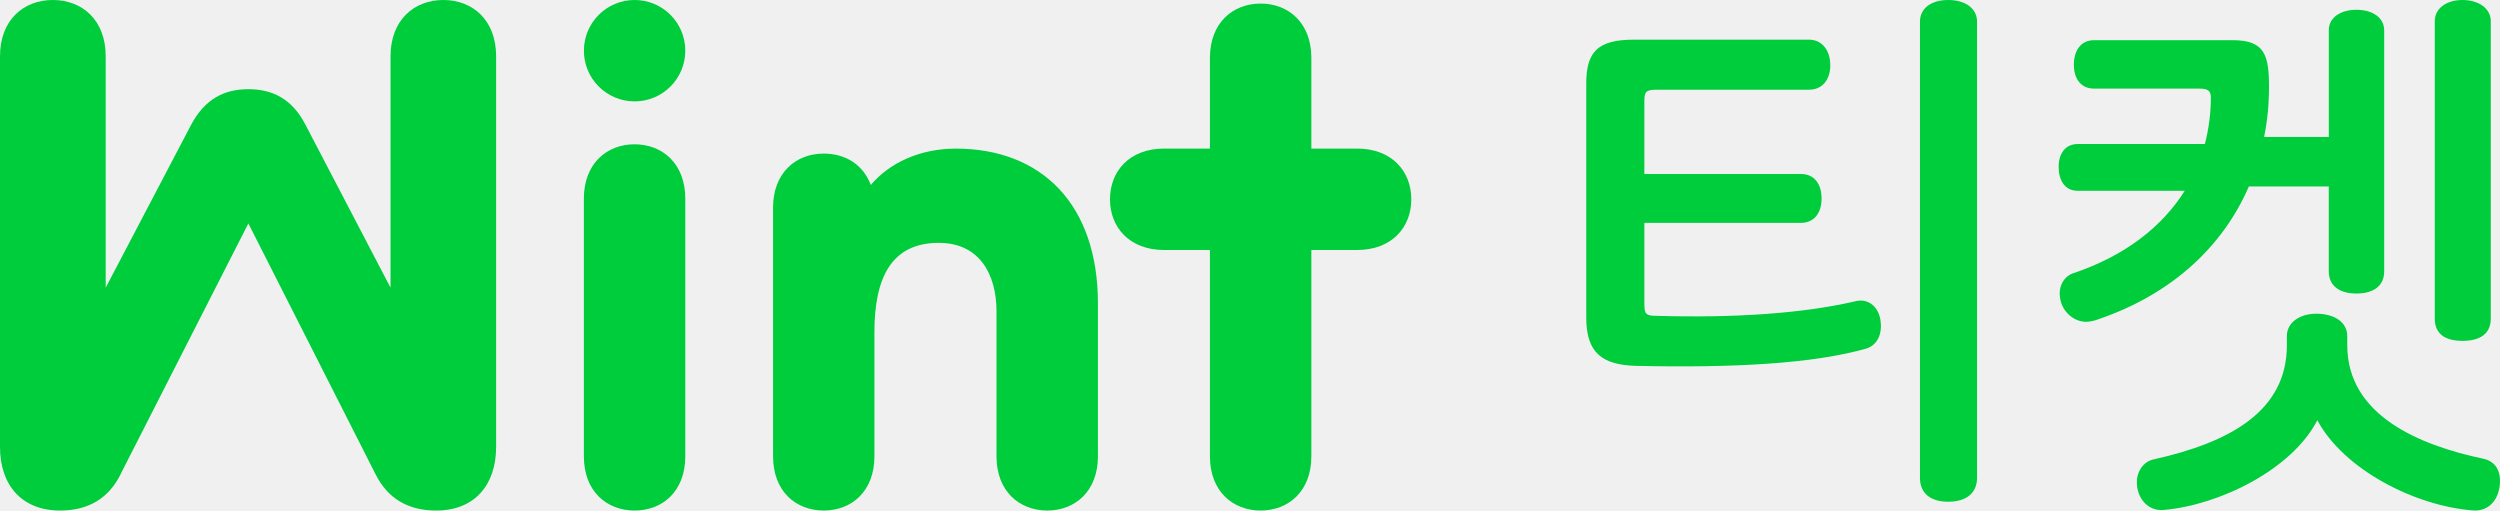
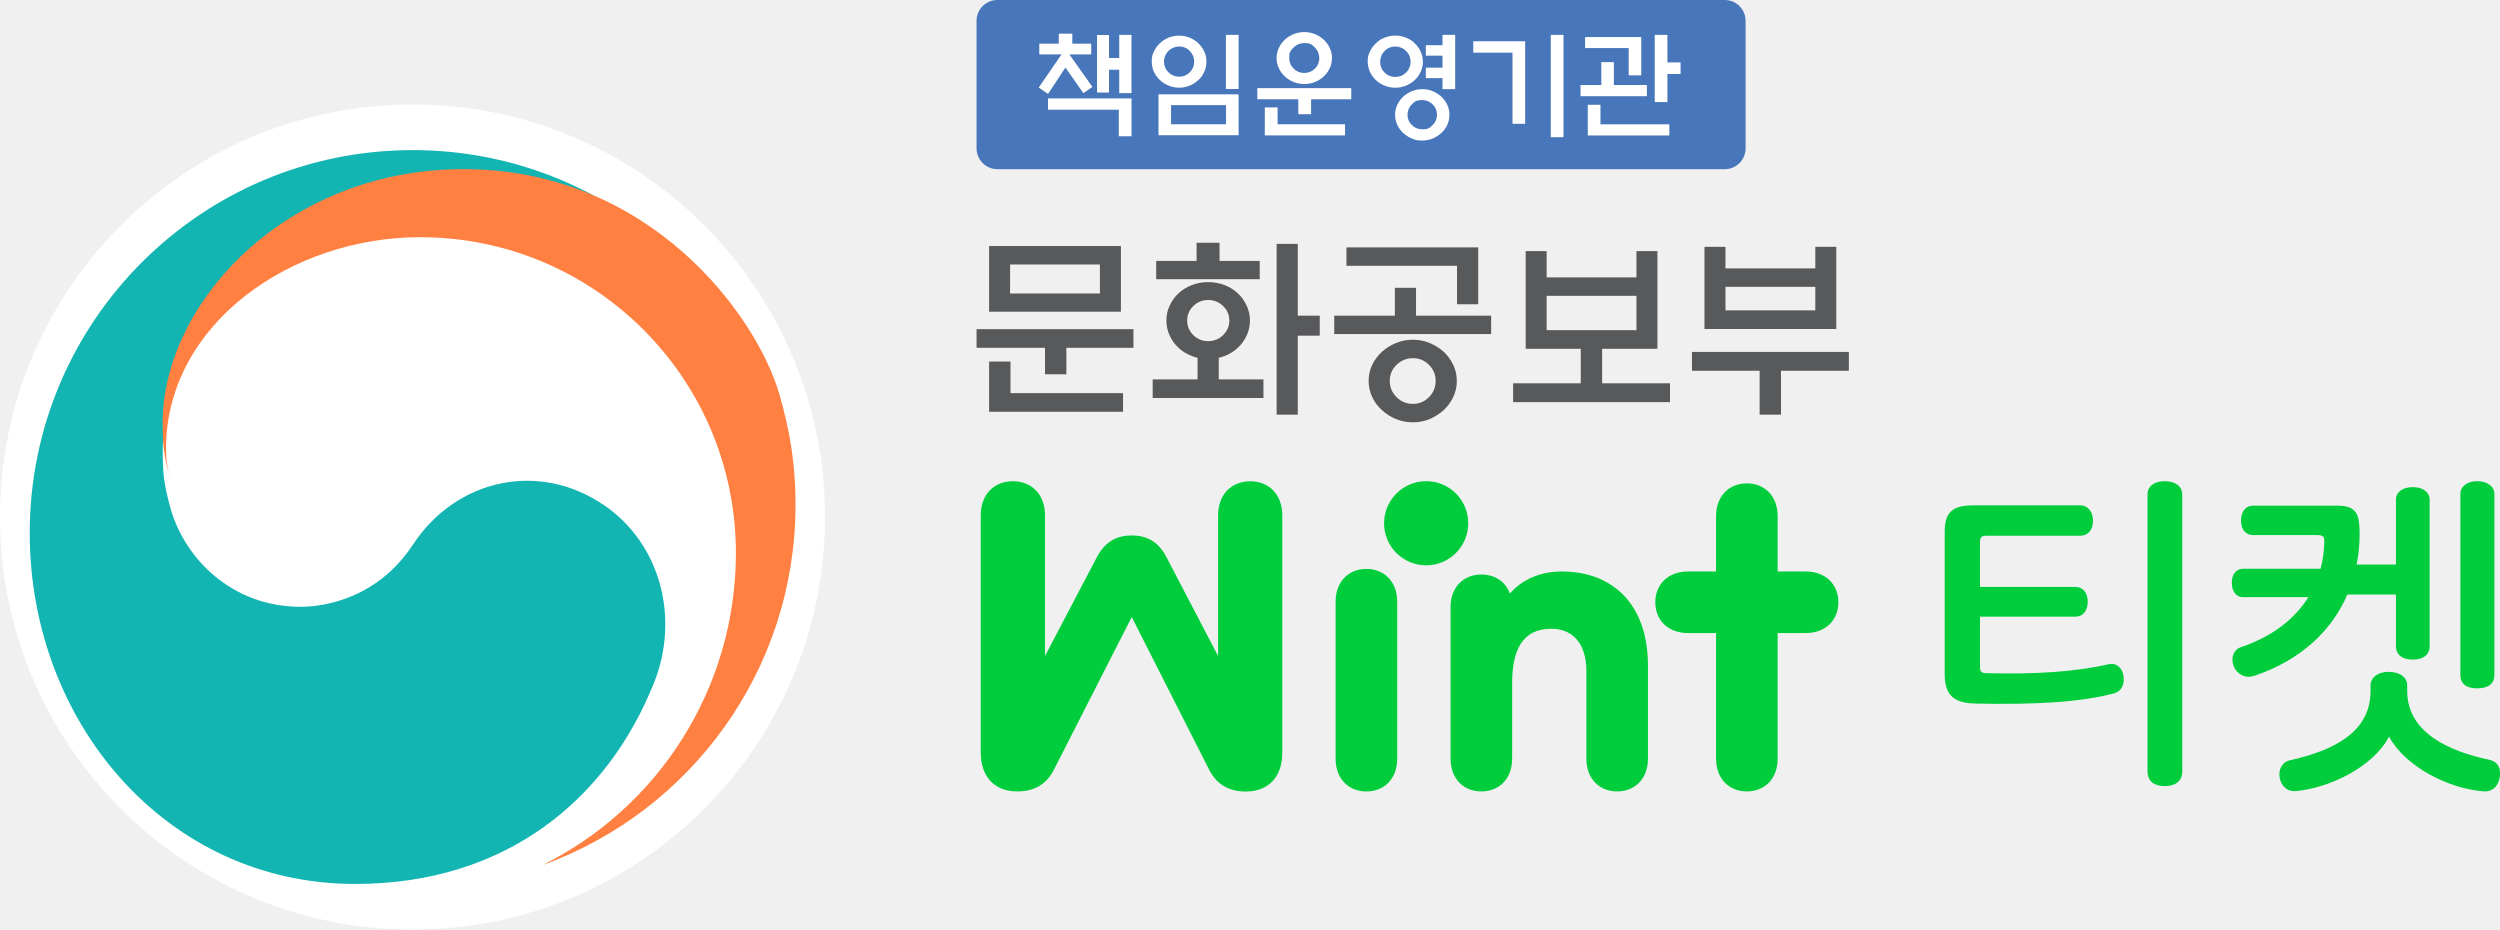
- <svg xmlns="http://www.w3.org/2000/svg" id="_레이어_2" data-name="레이어 2" viewBox="0 0 671.9 137.22">
+ <svg xmlns="http://www.w3.org/2000/svg" id="_레이어_2" data-name="레이어 2" viewBox="0 0 630.69 234.51">
  <defs>
    <style>
      .cls-1 {
+         fill: #ff8041;
+       }
+ 
+       .cls-2 {
+         fill: #fff;
+       }
+ 
+       .cls-3 {
+         fill: #4876ba;
+       }
+ 
+       .cls-4 {
        fill: #00cd3c;
+       }
+ 
+       .cls-5 {
+         fill: #58595b;
+       }
+ 
+       .cls-6 {
+         fill: #12b5b1;
      }
    </style>
  </defs>
  <g id="_레이어_1-2" data-name="레이어 1">
-     <path class="cls-1" d="M364.71,39.93h-12.27V15.55c0-9.4-6.13-14.59-13.63-14.59s-13.63,5.19-13.63,14.59v24.38h-12.3c-9.4,0-14.56,6.16-14.56,13.63s5.16,13.63,14.56,13.63h12.3v55.46c0,9.4,6.16,14.56,13.63,14.56s13.63-5.16,13.63-14.56v-55.46h12.27c9.4,0,14.59-6.13,14.59-13.63s-5.19-13.63-14.59-13.63Z" />
-     <path class="cls-1" d="M184.18,13.62c0,7.53-6.09,13.63-13.62,13.63-7.53,0-13.63-6.09-13.63-13.62h0C156.93,6.11,163.02,0,170.55,0c7.53,0,13.63,6.09,13.63,13.62" />
-     <path class="cls-1" d="M32.43,127.44c-3.24,6.5-8.64,9.77-16.29,9.77-10.39,0-16.14-6.93-16.14-17.1V15.15C0,5.36,6.32,0,14.2,0s14.21,5.36,14.21,15.14v62.17l22.84-43.55c3.81-7.32,9.2-9.79,15.51-9.79s11.72,2.48,15.36,9.6l22.84,43.75V15.14c0-9.79,6.35-15.14,14.2-15.14s14.18,5.36,14.18,15.14v104.97c0,10.17-5.74,17.1-16.1,17.1-7.66,0-13.06-3.27-16.32-9.78l-34.17-67.38-34.34,67.38Z" />
-     <path class="cls-1" d="M184.18,122.65c0,9.4-6.12,14.56-13.63,14.56s-13.63-5.16-13.63-14.56V53.37c0-9.4,6.16-14.59,13.63-14.59s13.63,5.19,13.63,14.59v69.28Z" />
-     <path class="cls-1" d="M207.76,55.84c0-9.4,6.13-14.56,13.6-14.56,5.78,0,10.58,2.86,12.68,8.44,5-5.97,13.25-9.78,22.84-9.78,23.02,0,38.2,14.94,38.2,41.63v41.08c0,9.4-6.16,14.56-13.63,14.56s-13.63-5.16-13.63-14.56v-38.97c0-9.98-4.59-18.41-15.53-18.41-12.85,0-17.28,9.6-17.28,24v33.38c0,9.4-6.13,14.56-13.63,14.56s-13.61-5.16-13.61-14.56V55.84Z" />
+     <path class="cls-2" d="M208.13,130.45c0,57.47-46.59,104.06-104.06,104.06S0,187.92,0,130.45,46.59,26.37,104.07,26.37s104.06,46.59,104.06,104.08" />
+     <path class="cls-6" d="M152.22,127.35c-16.29-11.07-37.14-6.56-48.08,10.09-5.57,8.47-12.88,12.42-18.94,14.22-3.03.92-6.18,1.39-9.35,1.42-17.41,0-29.34-12.26-32.86-24.94h-.01l-.1-.36c-.03-.14-.08-.28-.1-.43-1.39-5.29-1.73-7.82-1.73-13.44,0-30.32,31.1-64.08,75.91-64.08s72.14,34.93,78.91,54.34l-.34-1.03c-13.02-37.97-49.04-65.27-91.42-65.27-53.35,0-96.61,43.25-96.61,96.61,0,47.7,34.39,88.52,82.11,88.52,38.06,0,63.63-21.34,75.38-50.74,6.44-16.09,1.87-34.99-12.74-44.92" />
+     <path class="cls-1" d="M196.44,98.9c-5.64-18.94-32.09-56.23-79.5-56.23-44.8,0-75.91,33.76-75.91,64.08,0,5.62.34,8.15,1.73,13.44-.58-2.25-.89-4.57-.89-6.89,0-31.58,31.63-53.46,64.12-53.46,44.01,0,79.66,35.67,79.66,79.66,0,34.48-19.84,64.33-48.67,78.67v.03c37.16-13.47,63.71-49.06,63.71-90.88,0-9.89-1.32-18.62-4.24-28.42" />
    <g>
-       <path class="cls-1" d="M426.31,22.64c0-8.62,2.92-11.98,12.86-11.98h47.04c3.51,0,5.7,2.92,5.7,6.87s-2.19,6.58-5.7,6.58h-40.91c-3.07,0-3.36.58-3.36,3.36v19.29h42.08c3.65,0,5.55,2.78,5.55,6.57s-1.9,6.57-5.55,6.57h-42.08v21.48c0,3.07.29,3.51,3.51,3.51,20.45.58,38.86-.58,53.33-3.95,2.92-.73,5.84,1.02,6.57,4.82.73,4.24-1.02,7.01-3.65,7.89-14.32,4.09-35.65,5.26-62.09,4.68-9.06-.29-13.29-3.51-13.29-13V22.64ZM516.01,5.84c0-3.65,3.07-5.84,7.6-5.84s7.74,2.19,7.74,5.84v122.58c0,4.24-3.07,6.43-7.74,6.43s-7.6-2.19-7.6-6.43V5.84Z" />
-       <path class="cls-1" d="M625.88,8.18c0-3.51,3.21-5.55,7.45-5.55s7.45,2.05,7.45,5.55v64.72c0,4.09-3.07,5.99-7.45,5.99s-7.45-1.9-7.45-5.99v-22.79h-21.48c-7.01,16.22-20.75,28.93-40.32,35.65-1.17.44-2.34.73-3.51.73-3.07,0-7.01-2.78-7.01-7.74,0-2.19,1.32-4.53,3.51-5.26,14.32-4.82,24.11-12.71,30.1-22.21h-28.78c-3.51,0-5.11-2.92-5.11-6.43s1.75-6.14,5.11-6.14h34.19c1.02-3.94,1.61-8.18,1.61-12.42,0-1.9-.73-2.48-3.21-2.48h-28.2c-3.51,0-5.41-2.63-5.41-6.43s1.9-6.58,5.41-6.58h37.25c8.62,0,9.79,3.95,9.79,12.57,0,4.68-.44,9.2-1.32,13.44h17.39V8.18ZM630.85,90.29v2.48c0,18.85,19.28,26.88,36.67,30.54,3.07.73,4.38,3.07,4.38,5.84,0,4.82-2.78,8.33-7.16,8.04-15.78-1.17-34.92-11.1-41.93-24.25-6.87,13.3-26.3,22.79-41.2,24.11-4.24.44-7.31-3.07-7.31-7.45,0-2.92,1.75-5.55,4.53-6.14,20.31-4.53,35.79-12.86,35.79-30.68v-2.48c0-3.65,3.51-5.99,7.89-5.99,4.97,0,8.33,2.34,8.33,5.99ZM654.37,5.7c0-3.51,3.21-5.7,7.45-5.7s7.6,2.19,7.6,5.7v79.92c0,4.24-3.07,5.99-7.6,5.99s-7.45-1.75-7.45-5.99V5.7Z" />
+       <g>
+         <path class="cls-3" d="M435.12,42.68h-183.51c-2.9,0-5.24-2.35-5.25-5.25V5.25c0-2.9,2.35-5.24,5.25-5.25h183.51c2.9,0,5.24,2.35,5.25,5.25v32.18c0,2.9-2.35,5.24-5.25,5.25" />
+         <path class="cls-2" d="M262.19,13.72v-2.7h4.92v-2.52h3.41v2.52h4.77v2.7h-5.51l5.81,8.21-2.28,1.57-4.53-6.46-4.39,6.67-2.34-1.63,5.75-8.36h-5.6ZM264.38,24.83h21.07v9.54h-3.2v-6.69h-17.87v-2.85ZM282.36,8.8h3.08v14.7h-3.08v-5.9h-2.58v5.75h-3.02v-14.52h3.02v5.8h2.58v-5.84ZM304.35,15.56c0,.91-.18,1.76-.55,2.55-.55,1.19-.86,1.48-1.49,2.08-.61.59-1.34,1.06-2.18,1.41-.85.35-1.76.52-2.68.52-2.71,0-5.19-1.55-6.35-4-.36-.79-.54-1.64-.54-2.55,0-1.36.18-1.76.54-2.56.37-.8.87-1.5,1.5-2.09.61-.59,1.34-1.06,2.18-1.41.84-.35,1.73-.52,2.68-.52.95,0,1.84.17,2.68.52,1.62.66,2.94,1.91,3.67,3.5.37.8.55,1.65.55,2.56M292.26,23.8h20.21v10.31h-20.21v-10.31ZM301.27,15.56c0-1.05-.37-1.94-1.11-2.7-.7-.73-1.67-1.14-2.68-1.13-1.01,0-1.99.4-2.7,1.13-.73.7-1.14,1.68-1.13,2.7,0,1.05.38,1.94,1.13,2.68.75.74,1.65,1.11,2.7,1.11s1.94-.37,2.68-1.11c.72-.7,1.12-1.68,1.11-2.68M309.3,26.52h-13.87v4.83h13.87v-4.83ZM309.27,8.8h3.2v13.66h-3.2v-13.66ZM340.89,22.23v2.82h-10.13v3.76h-3.23v-3.76h-10.34v-2.82h23.71ZM322.31,27.11v4.24h17.01v2.81h-20.24v-7.06h3.23ZM336.03,14.64c0,.89-.19,1.74-.56,2.54-.74,1.61-2.08,2.86-3.73,3.5-.86.35-1.77.53-2.7.52-.95,0-1.85-.17-2.7-.52-.82-.33-1.58-.8-2.22-1.41-.64-.59-1.15-1.3-1.51-2.09-.37-.79-.57-1.66-.56-2.54,0-.89.19-1.73.56-2.53.37-.8.88-1.5,1.51-2.09,1.33-1.24,3.09-1.93,4.92-1.93.95,0,1.85.17,2.7.52.85.35,1.59.82,2.22,1.41.63.59,1.13,1.29,1.51,2.09.38.8.56,1.64.56,2.53M332.82,14.64c0-1.04-.37-1.93-1.11-2.67-1.11-1.1-1.63-1.1-2.68-1.1s-1.94.37-2.68,1.1c-1.11,1.1-1.11,1.62-1.11,2.67,0,1.05.37,1.94,1.11,2.67.74.73,1.63,1.1,2.68,1.1,1.01.01,1.98-.38,2.68-1.1.73-.7,1.13-1.66,1.11-2.67M358.96,15.56c0,.91-.19,1.77-.56,2.56-.37.8-.87,1.5-1.51,2.09-2.03,1.9-4.99,2.45-7.57,1.41-.82-.33-1.57-.81-2.21-1.41-.64-.59-1.15-1.3-1.51-2.09-.37-.8-.56-1.65-.56-2.56,0-1.36.19-1.76.56-2.56.38-.8.88-1.5,1.51-2.09.95-.89,1.37-1.06,2.21-1.41.84-.35,1.74-.52,2.68-.52s1.84.17,2.68.52c1.26.52,1.58.81,2.21,1.41s1.14,1.29,1.51,2.09c.38.8.56,1.65.56,2.56M355.85,15.59c.02-1.03-.39-2.01-1.13-2.72-.71-.74-1.7-1.14-2.72-1.13-1.02-.02-2.01.39-2.71,1.13-.74.75-1.11,1.66-1.11,2.72,0,1.07.37,1.97,1.11,2.71.74.74,1.65,1.11,2.71,1.11s1.98-.37,2.72-1.11c.74-.71,1.15-1.69,1.13-2.71M365.66,28.98c0,.89-.18,1.72-.54,2.51-.37.78-.86,1.46-1.47,2.03-.64.59-1.38,1.07-2.18,1.41-.82.35-1.7.52-2.65.52-1.42,0-1.84-.17-2.67-.52-.81-.34-1.55-.81-2.19-1.41-.61-.58-1.11-1.27-1.47-2.03-.73-1.6-.73-3.43,0-5.03.37-.79.86-1.47,1.47-2.04,1.32-1.23,3.05-1.92,4.86-1.93.95,0,1.83.17,2.65.52.82.35,1.55.82,2.18,1.41.61.57,1.1,1.25,1.47,2.04.36.79.54,1.63.54,2.52M362.52,28.95c.01-.98-.38-1.93-1.09-2.61-.73-.73-1.61-1.09-2.64-1.09-1.54,0-1.91.37-2.62,1.09-.71.68-1.1,1.63-1.09,2.61,0,1.01.36,1.87,1.09,2.59.72.72,1.59,1.08,2.62,1.08,1.55,0,1.91-.36,2.64-1.08s1.09-1.59,1.09-2.59M363.91,8.8h3.2v13.69h-3.2v-2.78h-4.21v-2.64h4.21v-3.02h-4.21v-2.64h4.21v-2.61ZM384.77,31.23h-3.2V13.28h-9.9v-2.87h13.09v20.83ZM391.23,8.8h3.2v25.81h-3.2V8.8ZM415.47,21.45v2.82h-16.74v-2.82h5.24v-5.78h3.17v5.78h8.33,0ZM410.88,19v-6.87h-11v-2.78h14.17v9.66h-3.17ZM400.56,34.17v-7.73h3.2v4.92h17.37v2.81h-20.57ZM420.65,25.75h-3.2V8.8h3.2v6.94h3.32v2.93h-3.32v7.08Z" />
+       </g>
+       <g>
+         <g id="uuid-71c0f6f9-45f3-4eb8-b31c-c57a27e33adf" data-name=" 레이어 1-2">
+           <path class="cls-4" d="M455.46,144.17h-7v-13.91c0-5.36-3.5-8.32-7.77-8.32s-7.77,2.96-7.77,8.32v13.91h-7.02c-5.36,0-8.31,3.51-8.31,7.77s2.94,7.77,8.31,7.77h7.02v31.64c0,5.36,3.51,8.31,7.77,8.31s7.77-2.94,7.77-8.31v-31.64h7c5.36,0,8.32-3.5,8.32-7.77s-2.96-7.77-8.32-7.77Z" />
+           <path class="cls-4" d="M370.4,132c0,5.87-4.74,10.62-10.61,10.62s-10.62-4.74-10.62-10.61h0c0-5.86,4.74-10.62,10.61-10.62s10.62,4.74,10.62,10.61" />
+           <path class="cls-4" d="M265.92,194.09c-1.85,3.71-4.93,5.57-9.29,5.57-5.93,0-9.21-3.95-9.21-9.75v-59.87c0-5.58,3.61-8.64,8.1-8.64s8.11,3.06,8.11,8.64v35.46l13.03-24.84c2.17-4.18,5.25-5.58,8.85-5.58s6.69,1.41,8.76,5.48l13.03,24.96v-35.47c0-5.58,3.62-8.64,8.1-8.64s8.09,3.06,8.09,8.64v59.88c0,5.8-3.27,9.75-9.18,9.75-4.37,0-7.45-1.87-9.31-5.58l-19.49-38.44-19.59,38.44h.01Z" />
+           <path class="cls-4" d="M352.48,191.36c0,5.36-3.49,8.31-7.77,8.31s-7.77-2.94-7.77-8.31v-39.52c0-5.36,3.51-8.32,7.77-8.32s7.77,2.96,7.77,8.32v39.52Z" />
+           <path class="cls-4" d="M365.93,153.25c0-5.36,3.5-8.31,7.76-8.31,3.3,0,6.04,1.63,7.23,4.81,2.85-3.41,7.56-5.58,13.03-5.58,13.13,0,21.79,8.52,21.79,23.75v23.43c0,5.36-3.51,8.31-7.77,8.31s-7.77-2.94-7.77-8.31v-22.23c0-5.69-2.62-10.5-8.86-10.5-7.33,0-9.86,5.48-9.86,13.69v19.04c0,5.36-3.5,8.31-7.77,8.31s-7.76-2.94-7.76-8.31v-38.11h0Z" />
+           <g>
+             <path class="cls-4" d="M490.6,134.31c0-4.92,1.67-6.83,7.34-6.83h26.83c2,0,3.25,1.67,3.25,3.92s-1.25,3.75-3.25,3.75h-23.34c-1.75,0-1.92.33-1.92,1.92v11h24c2.08,0,3.17,1.59,3.17,3.75s-1.08,3.75-3.17,3.75h-24v12.25c0,1.75.17,2,2,2,11.67.33,22.17-.33,30.42-2.25,1.67-.42,3.33.58,3.75,2.75.42,2.42-.58,4-2.08,4.5-8.17,2.33-20.34,3-35.42,2.67-5.17-.17-7.58-2-7.58-7.42v-35.76h0ZM541.77,124.72c0-2.08,1.75-3.33,4.34-3.33s4.42,1.25,4.42,3.33v69.92c0,2.42-1.75,3.67-4.42,3.67s-4.34-1.25-4.34-3.67v-69.92Z" />
+             <path class="cls-4" d="M604.44,126.06c0-2,1.83-3.17,4.25-3.17s4.25,1.17,4.25,3.17v36.92c0,2.33-1.75,3.42-4.25,3.42s-4.25-1.08-4.25-3.42v-13h-12.25c-4,9.25-11.84,16.5-23,20.34-.67.25-1.33.42-2,.42-1.75,0-4-1.59-4-4.42,0-1.25.75-2.58,2-3,8.17-2.75,13.75-7.25,17.17-12.67h-16.42c-2,0-2.91-1.67-2.91-3.67s1-3.5,2.91-3.5h19.5c.58-2.25.92-4.67.92-7.08,0-1.08-.42-1.41-1.83-1.41h-16.09c-2,0-3.09-1.5-3.09-3.67s1.08-3.75,3.09-3.75h21.25c4.92,0,5.58,2.25,5.58,7.17,0,2.67-.25,5.25-.75,7.67h9.92v-16.33h0ZM607.28,172.9v1.41c0,10.75,11,15.33,20.92,17.42,1.75.42,2.5,1.75,2.5,3.33,0,2.75-1.59,4.75-4.08,4.59-9-.67-19.92-6.33-23.92-13.83-3.92,7.59-15,13-23.5,13.75-2.42.25-4.17-1.75-4.17-4.25,0-1.67,1-3.17,2.58-3.5,11.59-2.58,20.42-7.34,20.42-17.5v-1.41c0-2.08,2-3.42,4.5-3.42,2.84,0,4.75,1.33,4.75,3.42h0ZM620.69,124.64c0-2,1.83-3.25,4.25-3.25s4.34,1.25,4.34,3.25v45.59c0,2.42-1.75,3.42-4.34,3.42s-4.25-1-4.25-3.42v-45.59Z" />
+           </g>
+         </g>
+         <g>
+           <path class="cls-5" d="M285.94,83.04v4.7h-16.92v6.68h-5.39v-6.68h-17.27v-4.7h39.58ZM249.53,78.64v-16.57h33.25v16.57h-33.25ZM254.92,91.21v7.97h28.4v4.7h-33.79v-12.67h5.39ZM277.48,66.72h-22.66v7.32h22.66v-7.32Z" />
+           <path class="cls-5" d="M315.33,80.87c0,1.32-.27,2.57-.82,3.76-.54,1.19-1.29,2.23-2.25,3.12-1.32,1.22-2.92,2.06-4.8,2.52v5.44h11.28v4.7h-27.95v-4.7h11.33v-5.44c-1.95-.5-3.55-1.34-4.8-2.52-.96-.89-1.71-1.93-2.25-3.12-.54-1.19-.82-2.44-.82-3.76s.27-2.57.82-3.76c.54-1.19,1.29-2.23,2.25-3.12.96-.89,2.08-1.58,3.36-2.08,1.29-.5,2.65-.74,4.11-.74s2.82.25,4.11.74c1.29.49,2.41,1.19,3.36,2.08s1.71,1.93,2.25,3.12c.54,1.19.82,2.44.82,3.76ZM301.87,65.83v-4.6h5.79v4.6h10.14v4.6h-26.12v-4.6h10.19ZM310.13,80.87c0-1.42-.52-2.64-1.56-3.66-1.04-1.02-2.3-1.53-3.78-1.53s-2.74.51-3.76,1.53c-1.02,1.02-1.53,2.24-1.53,3.66s.51,2.64,1.53,3.66c1.02,1.02,2.28,1.53,3.76,1.53s2.75-.51,3.78-1.53c1.04-1.02,1.56-2.24,1.56-3.66ZM327.4,104.61h-5.34v-43.09h5.34v18.11h5.54v5.05h-5.54v19.94Z" />
+           <path class="cls-5" d="M376.18,79.63v4.65h-39.58v-4.65h15.29v-7.03h5.34v7.03h18.95ZM367.57,76.76v-9.7h-27.9v-4.65h33.25v14.35h-5.34ZM367.52,96.1c0,1.42-.3,2.76-.89,4.03-.59,1.27-1.39,2.37-2.37,3.29-1.06.96-2.24,1.71-3.56,2.28-1.32.56-2.74.84-4.25.84s-2.99-.28-4.33-.84c-1.34-.56-2.52-1.32-3.54-2.28-1.02-.92-1.83-2.02-2.42-3.29-.59-1.27-.89-2.61-.89-4.03s.3-2.8.89-4.03,1.4-2.33,2.42-3.29c1.02-.92,2.2-1.67,3.54-2.23,1.34-.56,2.78-.84,4.33-.84s2.94.28,4.25.84c1.32.56,2.51,1.3,3.56,2.23.99.96,1.78,2.05,2.37,3.29s.89,2.58.89,4.03ZM362.18,96.1c0-1.58-.56-2.94-1.68-4.06s-2.47-1.68-4.06-1.68-2.99.56-4.13,1.68-1.71,2.47-1.71,4.06.57,2.94,1.71,4.08c1.14,1.14,2.51,1.71,4.13,1.71s2.94-.57,4.06-1.71c1.12-1.14,1.68-2.5,1.68-4.08Z" />
+           <path class="cls-5" d="M412.84,69.98v-6.63h5.29v24.64h-13.95v8.71h17.12v4.75h-39.58v-4.75h17.07v-8.71h-13.9v-24.64h5.29v6.63h22.66ZM412.84,83.29v-8.66h-22.66v8.66h22.66Z" />
+           <path class="cls-5" d="M426.84,88.78h39.58v4.75h-17.12v11.08h-5.39v-11.08h-17.07v-4.75ZM435.3,67.71h22.66v-5.44h5.29v20.73h-33.25v-20.73h5.29v5.44ZM457.96,72.36h-22.66v5.94h22.66v-5.94Z" />
+         </g>
+       </g>
    </g>
  </g>
</svg>
